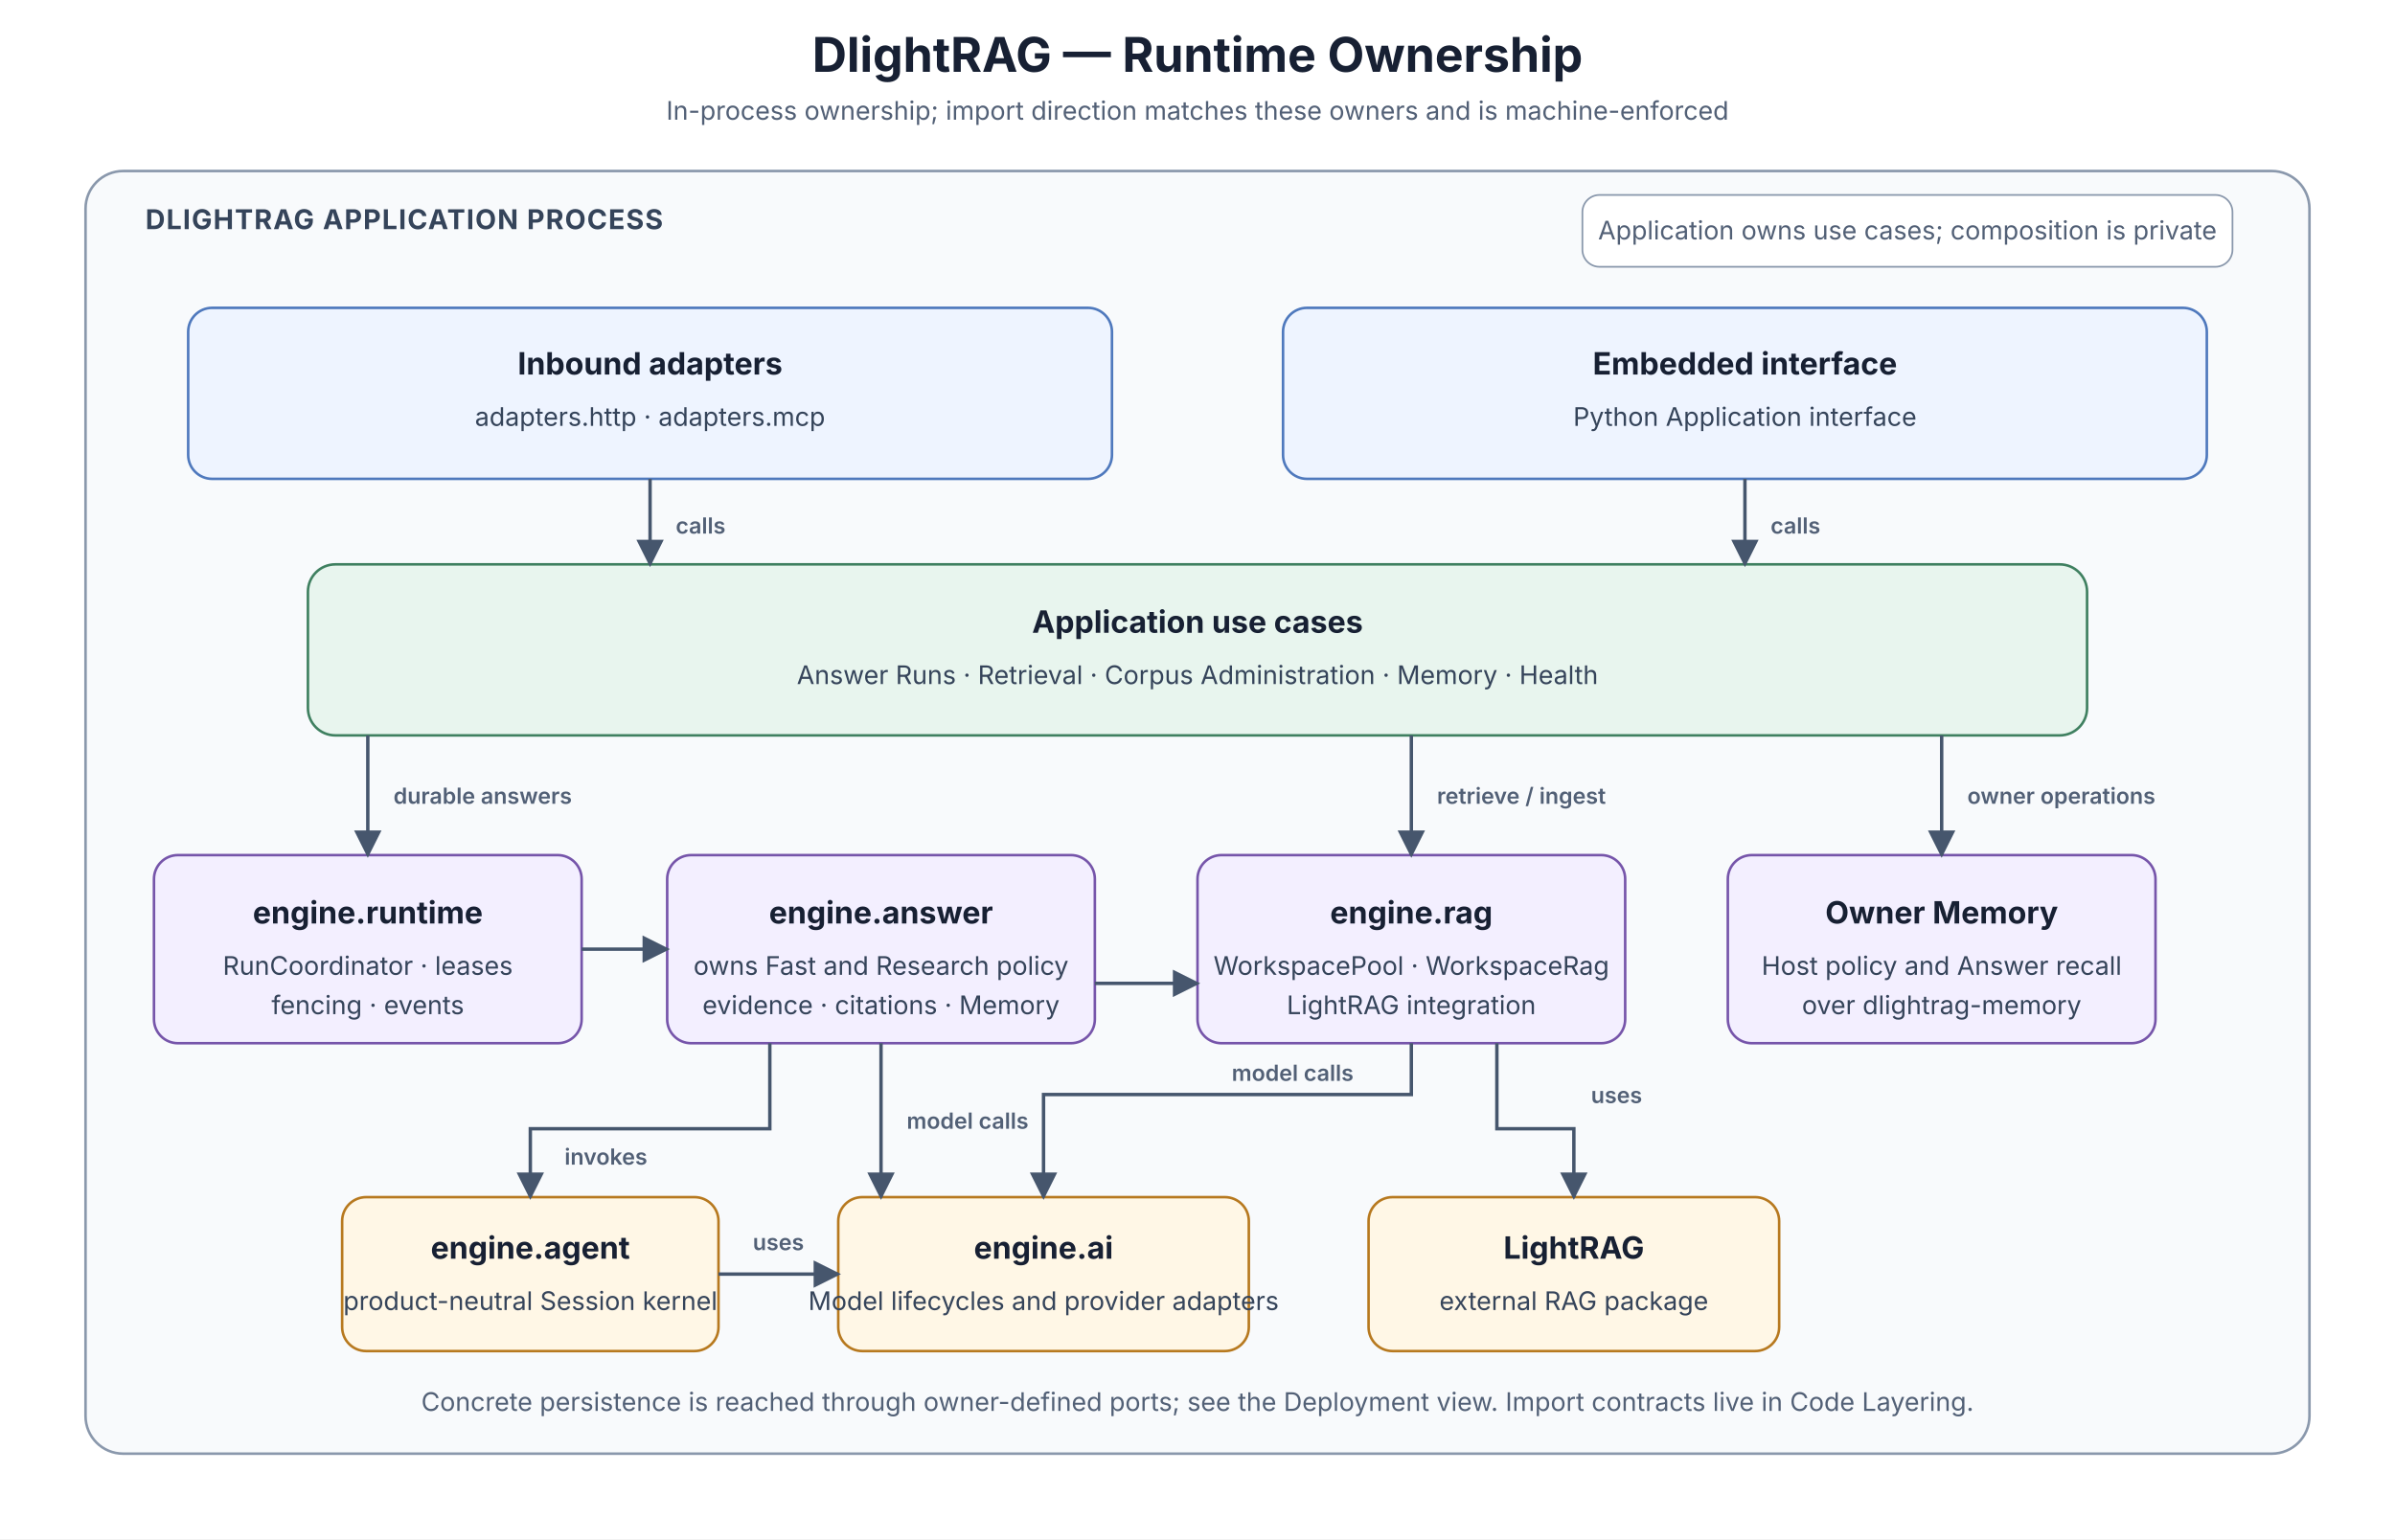
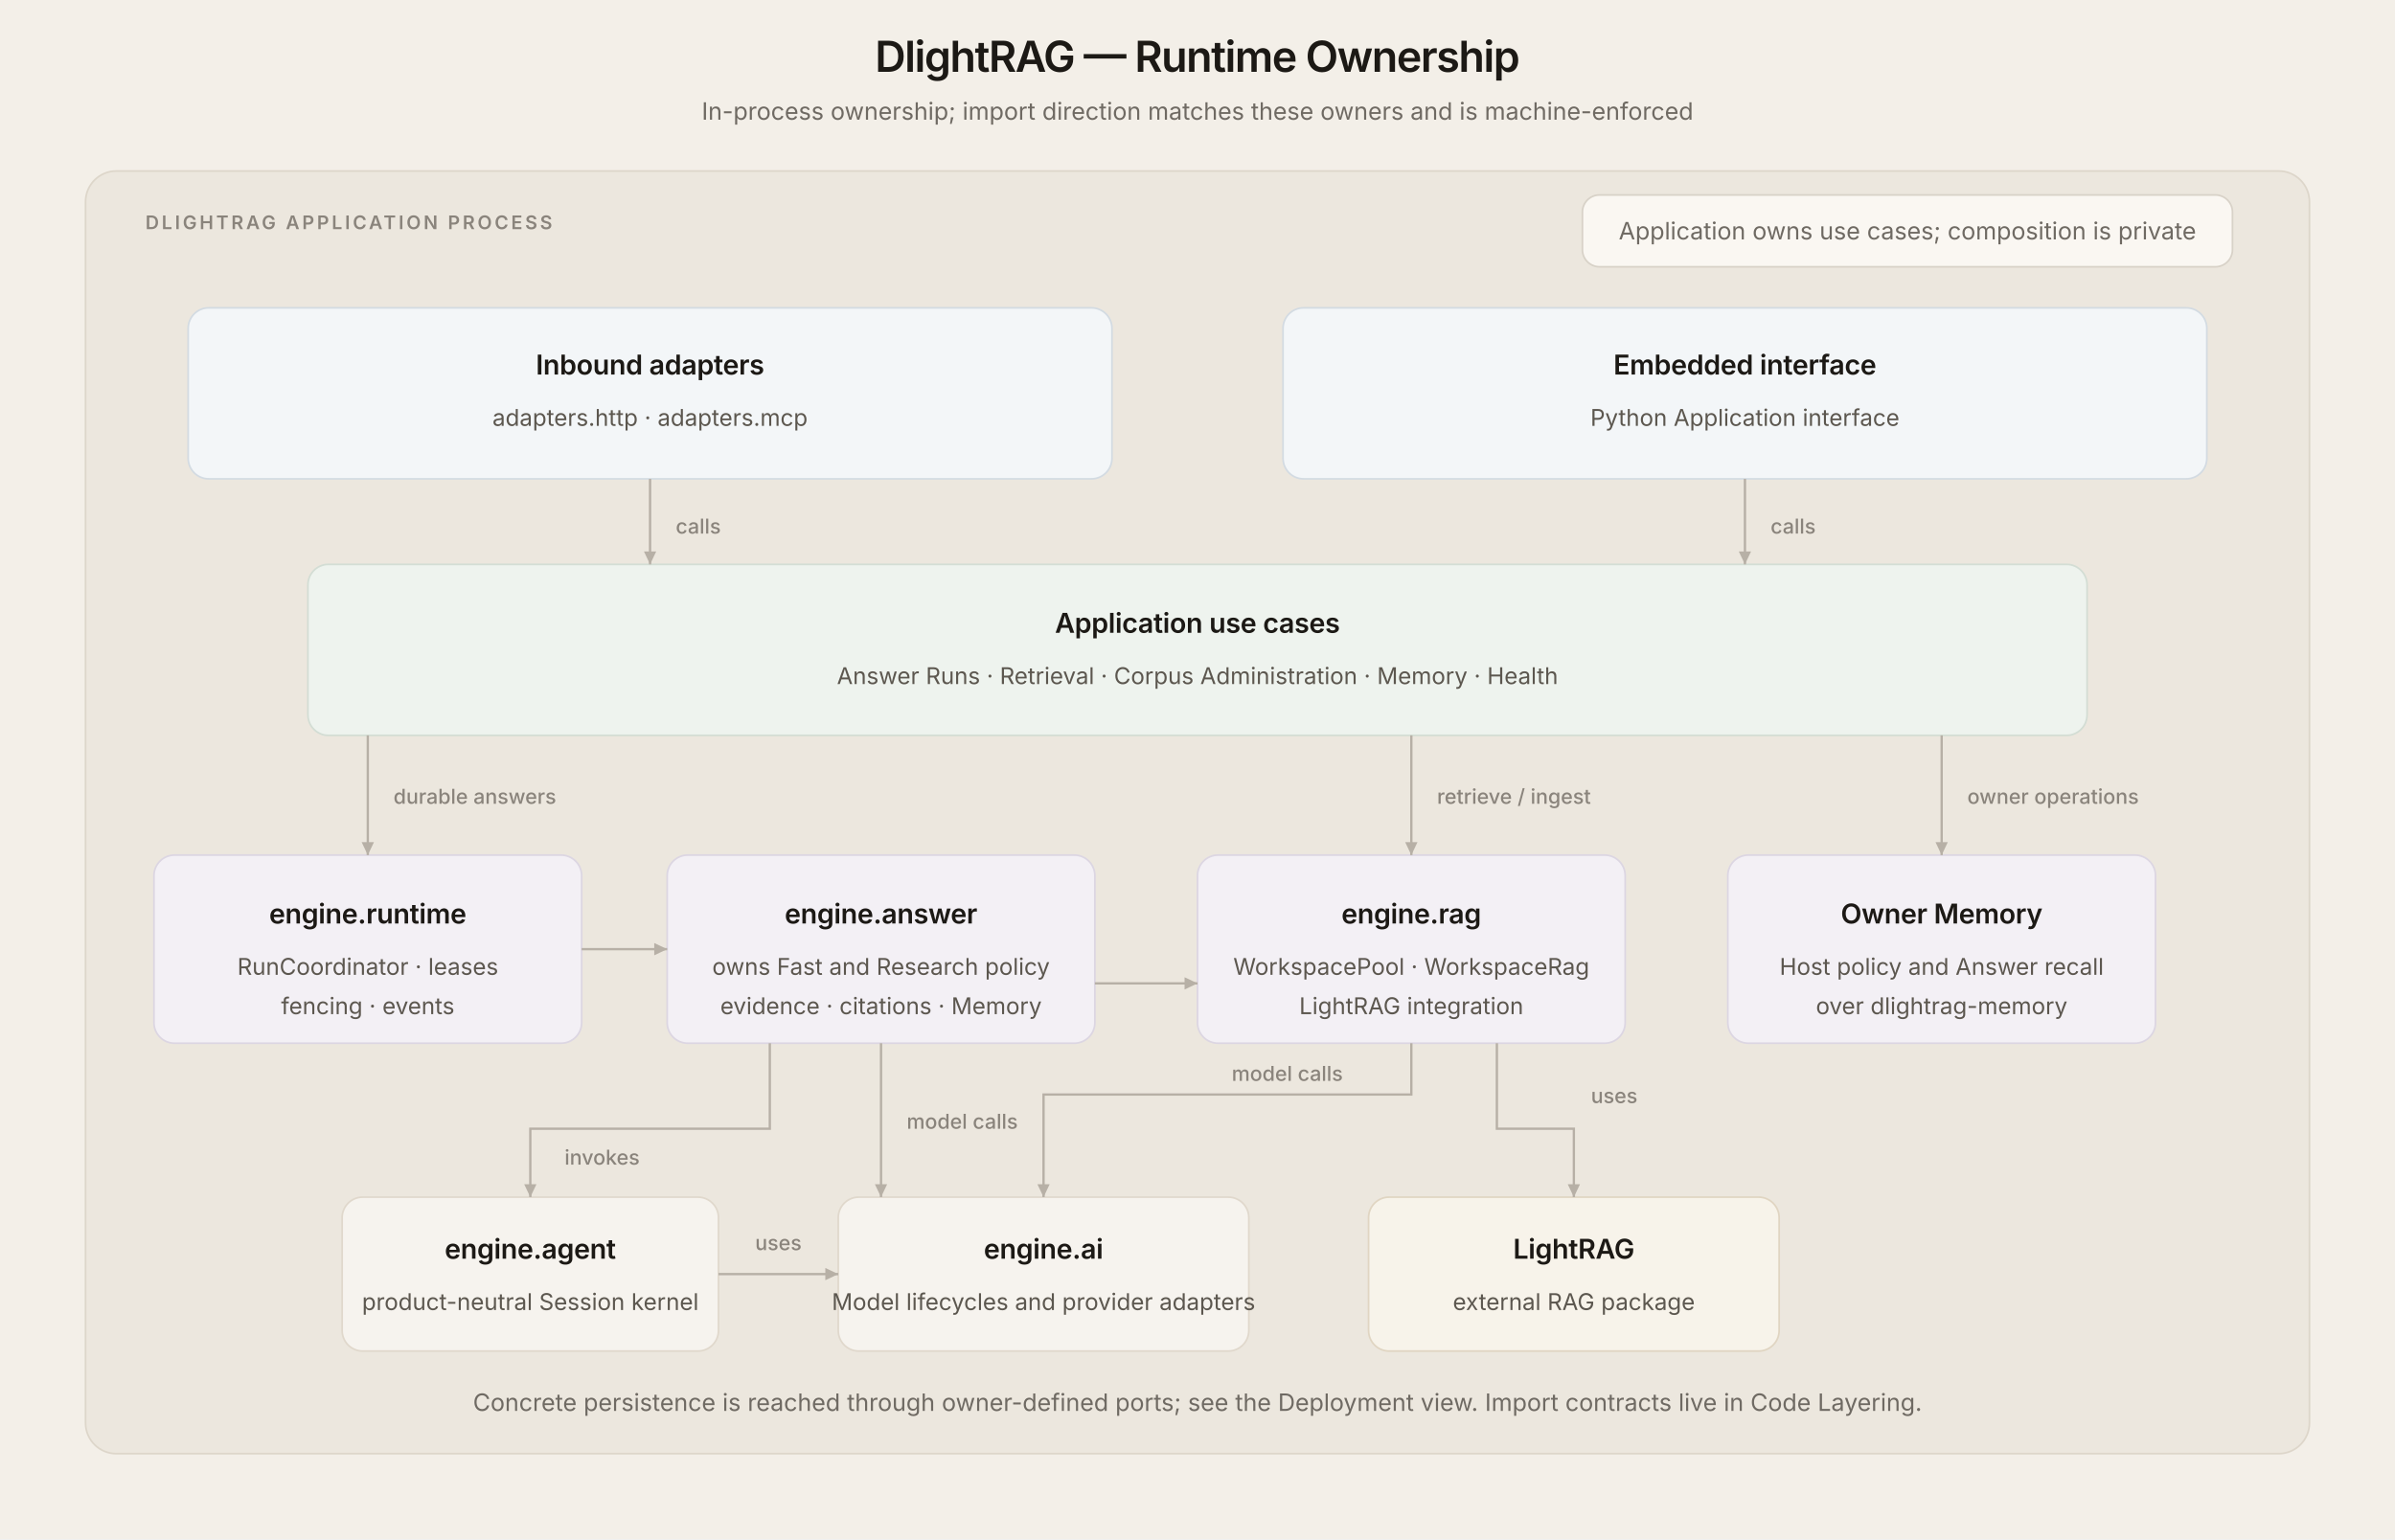
<svg xmlns="http://www.w3.org/2000/svg" width="1400" height="900" viewBox="0 0 1400 900" role="img" aria-labelledby="title description">
  <defs>
-     <marker id="arrow" viewBox="0 0 10 10" refX="9" refY="5" markerWidth="8" markerHeight="8" orient="auto-start-reverse">
-       <path d="M 0 0 L 10 5 L 0 10 z" class="arrow-head" />
+     <marker id="arrow" viewBox="0 0 10 10" refX="8" refY="5" markerWidth="7" markerHeight="7" orient="auto-start-reverse">
+       <path d="M 0 1.2 L 8 5 L 0 8.8 z" class="arrow-head" />
    </marker>
    <style>
      :root { color-scheme: light dark; }
-       .canvas { fill: #ffffff; }
-       .boundary { fill: #f8fafc; stroke: #8a98ac; stroke-width: 1.5; }
-       .heading { fill: #172033; font: 700 28px system-ui, -apple-system, "Segoe UI", sans-serif; }
-       .subtitle, .note { fill: #526076; font: 400 15px system-ui, -apple-system, "Segoe UI", sans-serif; }
-       .boundary-title { fill: #35445a; font: 700 16px system-ui, -apple-system, "Segoe UI", sans-serif; letter-spacing: 0.04em; }
-       .node-title { fill: #172033; font: 700 18px system-ui, -apple-system, "Segoe UI", sans-serif; }
-       .node-copy { fill: #35445a; font: 400 15px system-ui, -apple-system, "Segoe UI", sans-serif; }
-       .edge-label { fill: #526076; font: 600 13px system-ui, -apple-system, "Segoe UI", sans-serif; }
-       .interface { fill: #eef4ff; stroke: #4f79bd; stroke-width: 1.5; }
-       .service { fill: #e8f5ee; stroke: #3f8060; stroke-width: 1.5; }
-       .module { fill: #f3efff; stroke: #7655aa; stroke-width: 1.5; }
-       .foundation { fill: #fff7e6; stroke: #b7791f; stroke-width: 1.5; }
-       .external { fill: #fff7e6; stroke: #b7791f; stroke-width: 1.5; }
-       .badge { fill: #ffffff; stroke: #8a98ac; stroke-width: 1; }
-       .edge { fill: none; stroke: #46566d; stroke-width: 2; marker-end: url(#arrow); }
-       .arrow-head { fill: #46566d; }
+       .canvas { fill: #f3efe8; }
+       .boundary { fill: #ece7de; stroke: #ddd6ca; stroke-width: 1; }
+       .heading { fill: #1c1915; font: 600 25px ui-sans-serif, system-ui, -apple-system, "Segoe UI", sans-serif; letter-spacing: -0.03em; }
+       .subtitle, .note { fill: #6f6a63; font: 400 14px ui-sans-serif, system-ui, -apple-system, "Segoe UI", sans-serif; }
+       .boundary-title { fill: #8a847c; font: 600 11px ui-sans-serif, system-ui, -apple-system, "Segoe UI", sans-serif; letter-spacing: 0.14em; }
+       .node-title { fill: #1c1915; font: 600 16px ui-sans-serif, system-ui, -apple-system, "Segoe UI", sans-serif; letter-spacing: -0.01em; }
+       .node-copy { fill: #5c574f; font: 400 13.5px ui-sans-serif, system-ui, -apple-system, "Segoe UI", sans-serif; }
+       .edge-label { fill: #8a847c; font: 500 12px ui-sans-serif, system-ui, -apple-system, "Segoe UI", sans-serif; }
+       .interface { fill: #f3f6f8; stroke: #d3dbe2; stroke-width: 1; }
+       .service { fill: #eef3ee; stroke: #d3ddd4; stroke-width: 1; }
+       .module { fill: #f3f0f5; stroke: #dcd6e2; stroke-width: 1; }
+       .foundation { fill: #f6f3ee; stroke: #e0d8cc; stroke-width: 1; }
+       .external { fill: #f7f3ea; stroke: #e0d5c2; stroke-width: 1; }
+       .badge { fill: #faf7f2; stroke: #d8d2c8; stroke-width: 1; }
+       .edge { fill: none; stroke: #b7b0a6; stroke-width: 1.35; marker-end: url(#arrow); }
+       .arrow-head { fill: #b7b0a6; }
      @media (prefers-color-scheme: dark) {
-         .canvas { fill: #0d1117; }
-         .boundary { fill: #111821; stroke: #59677a; }
-         .heading, .node-title { fill: #f0f4fa; }
-         .subtitle, .note, .edge-label { fill: #aeb9ca; }
-         .boundary-title, .node-copy { fill: #d2d9e5; }
-         .interface { fill: #17243a; stroke: #78a5e8; }
-         .service { fill: #14271d; stroke: #62a77f; }
-         .module { fill: #221b31; stroke: #a88ad4; }
-         .foundation { fill: #2c2518; stroke: #d2a24b; }
-         .external { fill: #2c2518; stroke: #d2a24b; }
-         .badge { fill: #151b24; stroke: #59677a; }
-         .edge { stroke: #aeb9ca; }
-         .arrow-head { fill: #aeb9ca; }
+         .canvas { fill: #141210; }
+         .boundary { fill: #1a1815; stroke: #2e2b26; }
+         .heading, .node-title { fill: #f4efe6; }
+         .subtitle, .note, .edge-label { fill: #9a948a; }
+         .boundary-title, .node-copy { fill: #c4bdb3; }
+         .interface { fill: #1c2228; stroke: #3a4650; }
+         .service { fill: #1a221c; stroke: #3a4a3e; }
+         .module { fill: #201c24; stroke: #433a4c; }
+         .foundation { fill: #231f18; stroke: #4a4234; }
+         .external { fill: #231f18; stroke: #4a4234; }
+         .badge { fill: #1c1a17; stroke: #3a362f; }
+         .edge { stroke: #6e6860; }
+         .arrow-head { fill: #6e6860; }
      }
    </style>
  </defs>
  <rect class="canvas" width="1400" height="900" />
  <text class="heading" x="700" y="42" text-anchor="middle">DlightRAG — Runtime Ownership</text>
  <text class="subtitle" x="700" y="70" text-anchor="middle">In-process ownership; import direction matches these owners and is machine-enforced</text>
-   <rect class="boundary" x="50" y="100" width="1300" height="750" rx="22" />
+   <rect class="boundary" x="50" y="100" width="1300" height="750" rx="18" />
  <text class="boundary-title" x="85" y="134">DLIGHTRAG APPLICATION PROCESS</text>
  <rect class="badge" x="925" y="114" width="380" height="42" rx="10" />
  <text class="note" x="1115" y="140" text-anchor="middle">Application owns use cases; composition is private</text>
-   <rect class="interface" x="110" y="180" width="540" height="100" rx="14" />
+   <rect class="interface" x="110" y="180" width="540" height="100" rx="12" />
  <text class="node-title" x="380" y="219" text-anchor="middle">Inbound adapters</text>
  <text class="node-copy" x="380" y="249" text-anchor="middle">adapters.http · adapters.mcp</text>
-   <rect class="interface" x="750" y="180" width="540" height="100" rx="14" />
+   <rect class="interface" x="750" y="180" width="540" height="100" rx="12" />
  <text class="node-title" x="1020" y="219" text-anchor="middle">Embedded interface</text>
  <text class="node-copy" x="1020" y="249" text-anchor="middle">Python Application interface</text>
-   <rect class="service" x="180" y="330" width="1040" height="100" rx="16" />
+   <rect class="service" x="180" y="330" width="1040" height="100" rx="12" />
  <text class="node-title" x="700" y="370" text-anchor="middle">Application use cases</text>
  <text class="node-copy" x="700" y="400" text-anchor="middle">Answer Runs · Retrieval · Corpus Administration · Memory · Health</text>
-   <rect class="module" x="90" y="500" width="250" height="110" rx="14" />
+   <rect class="module" x="90" y="500" width="250" height="110" rx="12" />
  <text class="node-title" x="215" y="540" text-anchor="middle">engine.runtime</text>
  <text class="node-copy" x="215" y="570" text-anchor="middle">RunCoordinator · leases</text>
  <text class="node-copy" x="215" y="593" text-anchor="middle">fencing · events</text>
-   <rect class="module" x="390" y="500" width="250" height="110" rx="14" />
+   <rect class="module" x="390" y="500" width="250" height="110" rx="12" />
  <text class="node-title" x="515" y="540" text-anchor="middle">engine.answer</text>
  <text class="node-copy" x="515" y="570" text-anchor="middle">owns Fast and Research policy</text>
  <text class="node-copy" x="515" y="593" text-anchor="middle">evidence · citations · Memory</text>
-   <rect class="module" x="700" y="500" width="250" height="110" rx="14" />
+   <rect class="module" x="700" y="500" width="250" height="110" rx="12" />
  <text class="node-title" x="825" y="540" text-anchor="middle">engine.rag</text>
  <text class="node-copy" x="825" y="570" text-anchor="middle">WorkspacePool · WorkspaceRag</text>
  <text class="node-copy" x="825" y="593" text-anchor="middle">LightRAG integration</text>
-   <rect class="module" x="1010" y="500" width="250" height="110" rx="14" />
+   <rect class="module" x="1010" y="500" width="250" height="110" rx="12" />
  <text class="node-title" x="1135" y="540" text-anchor="middle">Owner Memory</text>
  <text class="node-copy" x="1135" y="570" text-anchor="middle">Host policy and Answer recall</text>
  <text class="node-copy" x="1135" y="593" text-anchor="middle">over dlightrag-memory</text>
-   <rect class="foundation" x="200" y="700" width="220" height="90" rx="14" />
+   <rect class="foundation" x="200" y="700" width="220" height="90" rx="12" />
  <text class="node-title" x="310" y="736" text-anchor="middle">engine.agent</text>
  <text class="node-copy" x="310" y="766" text-anchor="middle">product-neutral Session kernel</text>
-   <rect class="foundation" x="490" y="700" width="240" height="90" rx="14" />
+   <rect class="foundation" x="490" y="700" width="240" height="90" rx="12" />
  <text class="node-title" x="610" y="736" text-anchor="middle">engine.ai</text>
  <text class="node-copy" x="610" y="766" text-anchor="middle">Model lifecycles and provider adapters</text>
-   <rect class="external" x="800" y="700" width="240" height="90" rx="14" />
+   <rect class="external" x="800" y="700" width="240" height="90" rx="12" />
  <text class="node-title" x="920" y="736" text-anchor="middle">LightRAG</text>
  <text class="node-copy" x="920" y="766" text-anchor="middle">external RAG package</text>
  <path class="edge" d="M 380 280 V 330" />
  <text class="edge-label" x="395" y="312">calls</text>
  <path class="edge" d="M 1020 280 V 330" />
  <text class="edge-label" x="1035" y="312">calls</text>
  <path class="edge" d="M 215 430 V 500" />
  <text class="edge-label" x="230" y="470">durable answers</text>
  <path class="edge" d="M 825 430 V 500" />
  <text class="edge-label" x="840" y="470">retrieve / ingest</text>
  <path class="edge" d="M 1135 430 V 500" />
  <text class="edge-label" x="1150" y="470">owner operations</text>
  <path class="edge" d="M 340 555 H 390" />
  <path class="edge" d="M 640 575 H 700" />
  <path class="edge" d="M 450 610 V 660 H 310 V 700" />
  <text class="edge-label" x="330" y="681">invokes</text>
  <path class="edge" d="M 515 610 V 700" />
  <text class="edge-label" x="530" y="660">model calls</text>
  <path class="edge" d="M 825 610 V 640 H 610 V 700" />
  <text class="edge-label" x="720" y="632">model calls</text>
  <path class="edge" d="M 875 610 V 660 H 920 V 700" />
  <text class="edge-label" x="930" y="645">uses</text>
  <path class="edge" d="M 420 745 H 490" />
  <text class="edge-label" x="455" y="731" text-anchor="middle">uses</text>
  <text class="note" x="700" y="825" text-anchor="middle">Concrete persistence is reached through owner-defined ports; see the Deployment view. Import contracts live in Code Layering.</text>
</svg>
